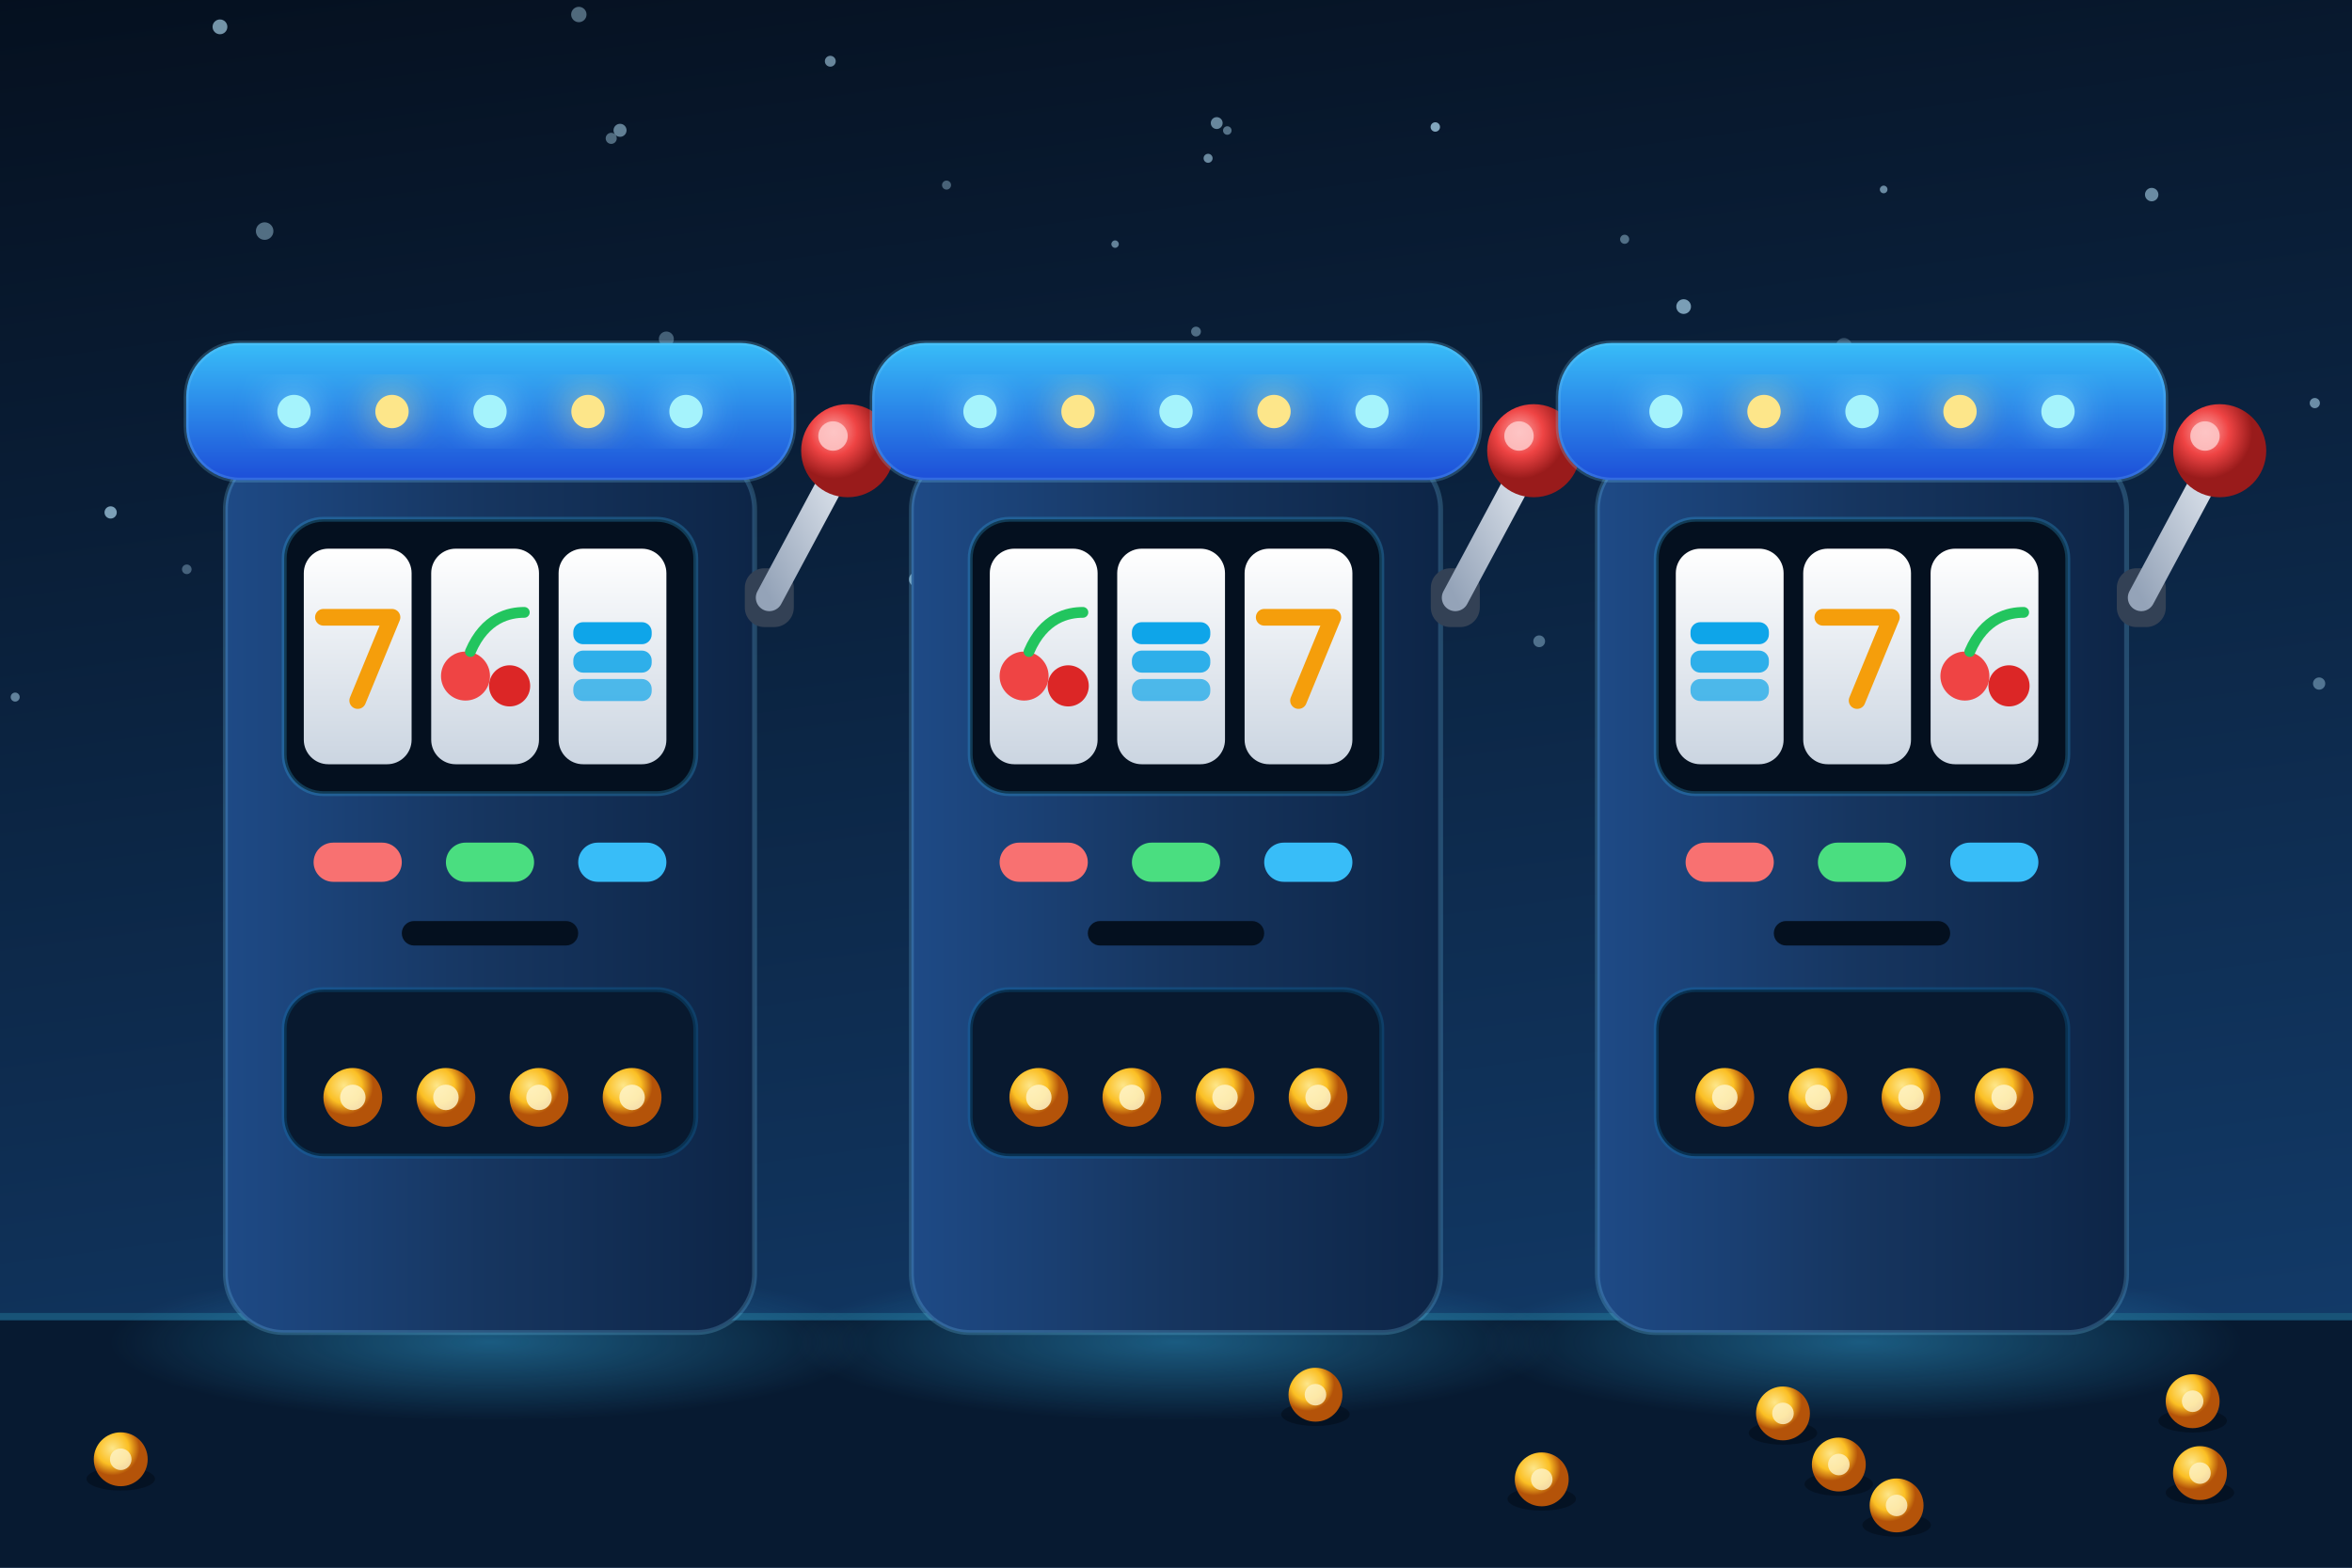
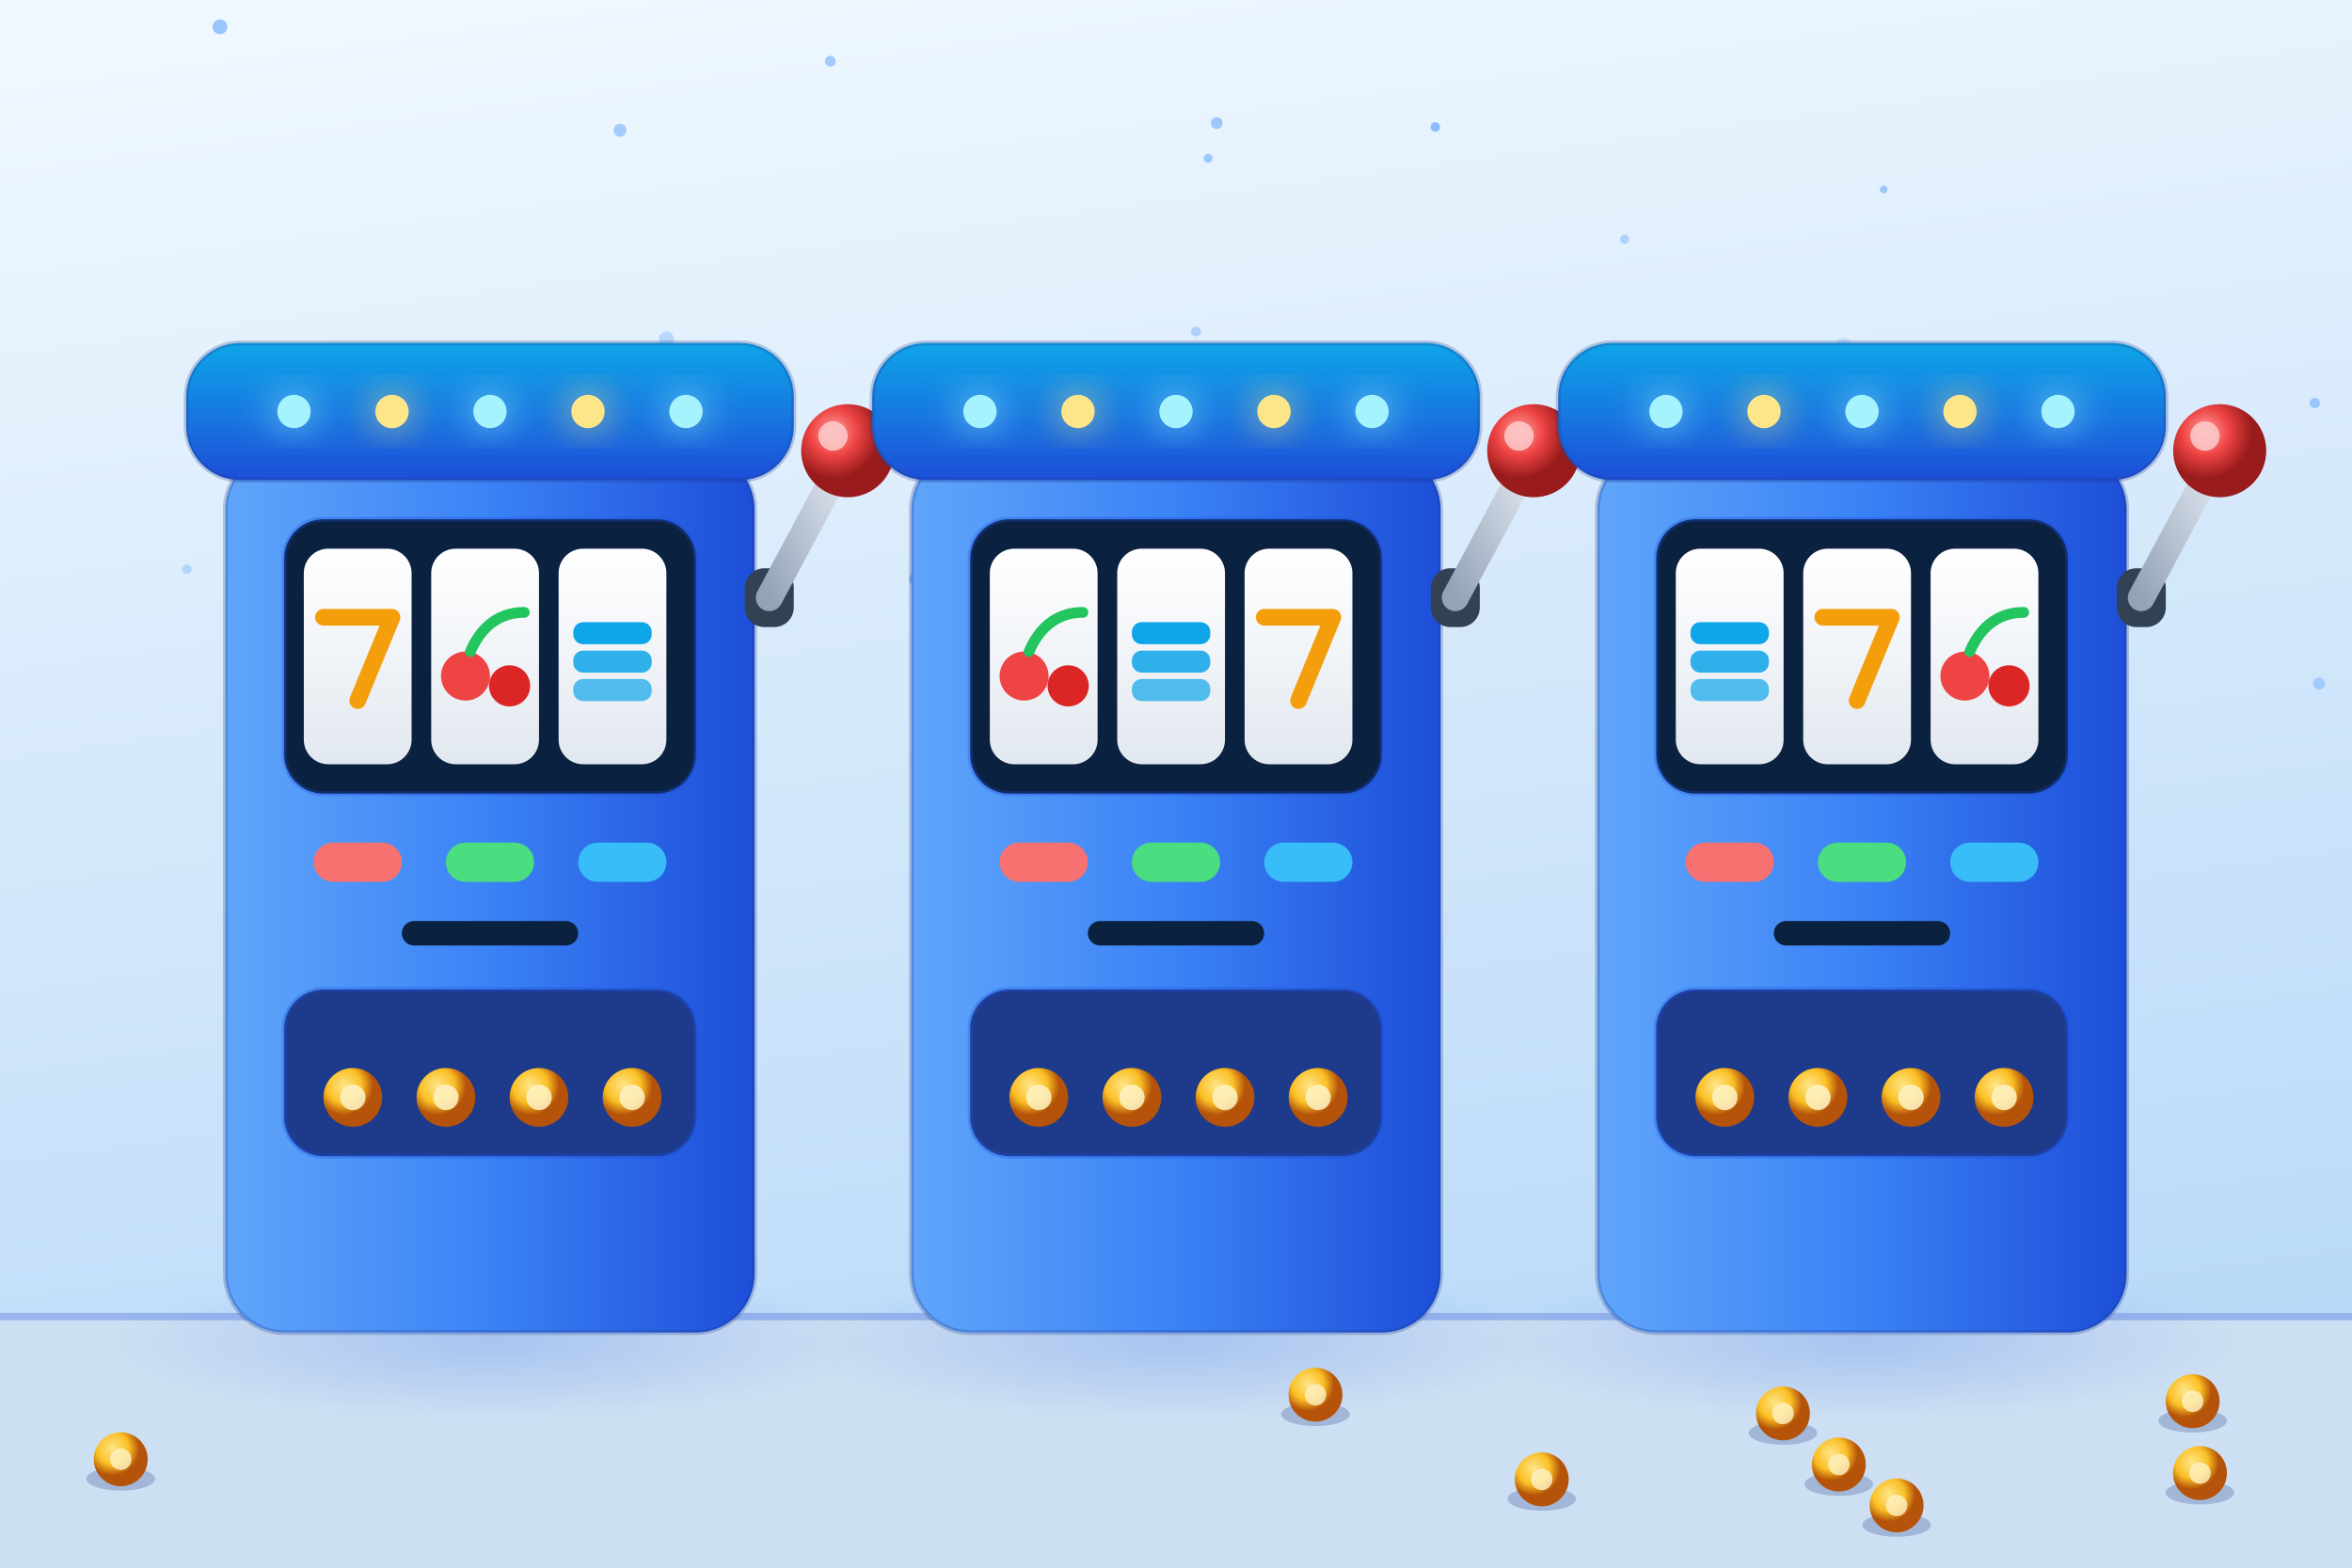
<svg xmlns="http://www.w3.org/2000/svg" viewBox="0 0 480 320" width="480" height="320" role="img" aria-label="Three slot machines side by side, each with its arm out">
  <defs>
    <linearGradient id="night" x1="0" y1="0" x2="0.2" y2="1">
-       <stop offset="0" stop-color="#05101f" />
-       <stop offset="1" stop-color="#123a68" />
+       <stop offset="0" stop-color="#f2f9ff" />
+       <stop offset="1" stop-color="#b9d9f8" />
    </linearGradient>
    <linearGradient id="cabinet" x1="0" y1="0" x2="1" y2="0">
-       <stop offset="0" stop-color="#1e4a86" />
-       <stop offset="0.5" stop-color="#16355f" />
-       <stop offset="1" stop-color="#0d2547" />
+       <stop offset="0" stop-color="#60a5fa" />
+       <stop offset="0.5" stop-color="#3b82f6" />
+       <stop offset="1" stop-color="#1d4ed8" />
    </linearGradient>
    <linearGradient id="crown" x1="0" y1="0" x2="0" y2="1">
-       <stop offset="0" stop-color="#38bdf8" />
+       <stop offset="0" stop-color="#0ea5e9" />
      <stop offset="1" stop-color="#1d4ed8" />
    </linearGradient>
    <linearGradient id="reel" x1="0" y1="0" x2="0" y2="1">
      <stop offset="0" stop-color="#ffffff" />
-       <stop offset="1" stop-color="#cbd5e1" />
+       <stop offset="1" stop-color="#e2e8f0" />
    </linearGradient>
    <linearGradient id="lever" x1="0" y1="1" x2="1" y2="0">
      <stop offset="0" stop-color="#94a3b8" />
      <stop offset="1" stop-color="#e2e8f0" />
    </linearGradient>
    <radialGradient id="knob" cx="0.35" cy="0.3">
      <stop offset="0" stop-color="#fca5a5" />
      <stop offset="0.5" stop-color="#ef4444" />
      <stop offset="1" stop-color="#991b1b" />
    </radialGradient>
    <radialGradient id="coin" cx="0.35" cy="0.3">
      <stop offset="0" stop-color="#fde68a" />
      <stop offset="0.6" stop-color="#fbbf24" />
      <stop offset="1" stop-color="#b45309" />
    </radialGradient>
    <radialGradient id="pool" cx="0.5" cy="0.5">
-       <stop offset="0" stop-color="#38bdf8" stop-opacity="0.4" />
-       <stop offset="1" stop-color="#38bdf8" stop-opacity="0" />
+       <stop offset="0" stop-color="#2563eb" stop-opacity="0.22" />
+       <stop offset="1" stop-color="#2563eb" stop-opacity="0" />
    </radialGradient>
    <filter id="bulbGlow" x="-60%" y="-60%" width="220%" height="220%">
      <feGaussianBlur stdDeviation="4" />
    </filter>
  </defs>
  <rect width="480" height="320" fill="url(#night)" />
-   <circle cx="279.69" cy="144.2" r="1.48" fill="#bae6fd" opacity="0.58" />
-   <circle cx="213.53" cy="147.25" r="1.53" fill="#bae6fd" opacity="0.61" />
-   <circle cx="473.29" cy="139.53" r="1.25" fill="#bae6fd" opacity="0.4" />
-   <circle cx="472.41" cy="82.28" r="1.04" fill="#bae6fd" opacity="0.55" />
-   <circle cx="389.62" cy="119.24" r="1.49" fill="#bae6fd" opacity="0.42" />
-   <circle cx="376.32" cy="70.63" r="1.63" fill="#bae6fd" opacity="0.25" />
-   <circle cx="38.12" cy="116.21" r="0.98" fill="#bae6fd" opacity="0.34" />
-   <circle cx="118.22" cy="147.79" r="0.79" fill="#bae6fd" opacity="0.68" />
-   <circle cx="269.88" cy="109.17" r="0.97" fill="#bae6fd" opacity="0.39" />
-   <circle cx="365.71" cy="79.05" r="1.57" fill="#bae6fd" opacity="0.42" />
-   <circle cx="431.1" cy="89.78" r="1.74" fill="#bae6fd" opacity="0.68" />
-   <circle cx="169.45" cy="12.5" r="1.11" fill="#bae6fd" opacity="0.54" />
-   <circle cx="126.54" cy="26.6" r="1.33" fill="#bae6fd" opacity="0.51" />
-   <circle cx="421.65" cy="128.94" r="1.31" fill="#bae6fd" opacity="0.31" />
-   <circle cx="292.92" cy="25.92" r="0.96" fill="#bae6fd" opacity="0.69" />
-   <circle cx="384.42" cy="38.67" r="0.78" fill="#bae6fd" opacity="0.55" />
-   <circle cx="222.41" cy="89.52" r="1.76" fill="#bae6fd" opacity="0.42" />
-   <circle cx="248.31" cy="25.12" r="1.21" fill="#bae6fd" opacity="0.54" />
-   <circle cx="135.99" cy="69.2" r="1.53" fill="#bae6fd" opacity="0.34" />
-   <circle cx="120.66" cy="85.4" r="1.74" fill="#bae6fd" opacity="0.28" />
-   <circle cx="186.99" cy="118.27" r="1.48" fill="#bae6fd" opacity="0.61" />
-   <circle cx="244.08" cy="67.68" r="1" fill="#bae6fd" opacity="0.4" />
-   <circle cx="214.44" cy="139.89" r="0.94" fill="#bae6fd" opacity="0.63" />
-   <circle cx="44.89" cy="5.48" r="1.51" fill="#bae6fd" opacity="0.61" />
-   <circle cx="246.55" cy="32.31" r="0.92" fill="#bae6fd" opacity="0.55" />
-   <circle cx="331.56" cy="48.84" r="0.93" fill="#bae6fd" opacity="0.41" />
-   <circle cx="314.12" cy="130.9" r="1.2" fill="#bae6fd" opacity="0.39" />
-   <circle cx="3.1" cy="142.29" r="0.92" fill="#bae6fd" opacity="0.49" />
-   <circle cx="54.01" cy="47.17" r="1.79" fill="#bae6fd" opacity="0.42" />
-   <circle cx="227.57" cy="49.83" r="0.76" fill="#bae6fd" opacity="0.51" />
-   <circle cx="22.58" cy="104.6" r="1.25" fill="#bae6fd" opacity="0.65" />
-   <circle cx="250.47" cy="26.64" r="0.87" fill="#bae6fd" opacity="0.44" />
-   <circle cx="399.08" cy="121.31" r="1.62" fill="#bae6fd" opacity="0.54" />
-   <circle cx="193.17" cy="37.78" r="0.92" fill="#bae6fd" opacity="0.36" />
-   <circle cx="439.12" cy="39.72" r="1.37" fill="#bae6fd" opacity="0.55" />
-   <circle cx="281.39" cy="73.68" r="1.34" fill="#bae6fd" opacity="0.26" />
-   <circle cx="118.13" cy="2.96" r="1.57" fill="#bae6fd" opacity="0.41" />
-   <circle cx="343.6" cy="62.58" r="1.5" fill="#bae6fd" opacity="0.64" />
-   <circle cx="124.74" cy="28.24" r="1.13" fill="#bae6fd" opacity="0.41" />
-   <circle cx="59.48" cy="129.77" r="1.41" fill="#bae6fd" opacity="0.26" />
-   <rect y="268" width="480" height="52" fill="#071a31" />
-   <rect y="268" width="480" height="1.5" fill="#38bdf8" fill-opacity="0.35" />
+   <circle cx="279.69" cy="144.2" r="1.48" fill="#60a5fa" opacity="0.58" />
+   <circle cx="213.53" cy="147.25" r="1.53" fill="#60a5fa" opacity="0.61" />
+   <circle cx="473.29" cy="139.53" r="1.25" fill="#60a5fa" opacity="0.4" />
+   <circle cx="472.41" cy="82.28" r="1.04" fill="#60a5fa" opacity="0.55" />
+   <circle cx="389.62" cy="119.24" r="1.49" fill="#60a5fa" opacity="0.42" />
+   <circle cx="376.32" cy="70.63" r="1.63" fill="#60a5fa" opacity="0.25" />
+   <circle cx="38.12" cy="116.21" r="0.98" fill="#60a5fa" opacity="0.34" />
+   <circle cx="118.22" cy="147.79" r="0.79" fill="#60a5fa" opacity="0.68" />
+   <circle cx="269.88" cy="109.17" r="0.97" fill="#60a5fa" opacity="0.39" />
+   <circle cx="365.71" cy="79.05" r="1.57" fill="#60a5fa" opacity="0.42" />
+   <circle cx="431.1" cy="89.78" r="1.74" fill="#60a5fa" opacity="0.68" />
+   <circle cx="169.45" cy="12.5" r="1.11" fill="#60a5fa" opacity="0.54" />
+   <circle cx="126.54" cy="26.6" r="1.33" fill="#60a5fa" opacity="0.51" />
+   <circle cx="421.65" cy="128.94" r="1.31" fill="#60a5fa" opacity="0.31" />
+   <circle cx="292.92" cy="25.92" r="0.96" fill="#60a5fa" opacity="0.69" />
+   <circle cx="384.42" cy="38.67" r="0.78" fill="#60a5fa" opacity="0.55" />
+   <circle cx="222.41" cy="89.52" r="1.76" fill="#60a5fa" opacity="0.42" />
+   <circle cx="248.31" cy="25.12" r="1.21" fill="#60a5fa" opacity="0.54" />
+   <circle cx="135.99" cy="69.2" r="1.53" fill="#60a5fa" opacity="0.34" />
+   <circle cx="120.66" cy="85.4" r="1.74" fill="#60a5fa" opacity="0.28" />
+   <circle cx="186.99" cy="118.27" r="1.48" fill="#60a5fa" opacity="0.61" />
+   <circle cx="244.08" cy="67.68" r="1" fill="#60a5fa" opacity="0.4" />
+   <circle cx="214.44" cy="139.89" r="0.94" fill="#60a5fa" opacity="0.63" />
+   <circle cx="44.89" cy="5.48" r="1.51" fill="#60a5fa" opacity="0.61" />
+   <circle cx="246.55" cy="32.31" r="0.92" fill="#60a5fa" opacity="0.55" />
+   <circle cx="331.56" cy="48.84" r="0.93" fill="#60a5fa" opacity="0.41" />
+   <rect y="268" width="480" height="52" fill="#cddff2" />
+   <rect y="268" width="480" height="1.5" fill="#1d4ed8" fill-opacity="0.3" />
  <g>
    <ellipse cx="100" cy="274" rx="77.76" ry="16" fill="url(#pool)" />
-     <rect x="46" y="92" width="108" height="180" rx="12" fill="url(#cabinet)" stroke="#7dd3fc" stroke-opacity="0.22" />
-     <rect x="38" y="70" width="124" height="28" rx="11" fill="url(#crown)" stroke="#7dd3fc" stroke-opacity="0.22" />
+     <rect x="46" y="92" width="108" height="180" rx="12" fill="url(#cabinet)" stroke="#1e3a8a" stroke-opacity="0.25" />
+     <rect x="38" y="70" width="124" height="28" rx="11" fill="url(#crown)" stroke="#1e3a8a" stroke-opacity="0.25" />
    <g filter="url(#bulbGlow)" opacity="0.9">
      <circle cx="60" cy="84" r="3.4" fill="#a5f3fc" />
      <circle cx="80" cy="84" r="3.4" fill="#fde68a" />
      <circle cx="100" cy="84" r="3.4" fill="#a5f3fc" />
      <circle cx="120" cy="84" r="3.4" fill="#fde68a" />
      <circle cx="140" cy="84" r="3.4" fill="#a5f3fc" />
    </g>
    <circle cx="60" cy="84" r="3.4" fill="#a5f3fc" />
    <circle cx="80" cy="84" r="3.4" fill="#fde68a" />
    <circle cx="100" cy="84" r="3.4" fill="#a5f3fc" />
    <circle cx="120" cy="84" r="3.4" fill="#fde68a" />
    <circle cx="140" cy="84" r="3.4" fill="#a5f3fc" />
-     <rect x="58" y="106" width="84" height="56" rx="8" fill="#04101f" stroke="#38bdf8" stroke-opacity="0.25" />
+     <rect x="58" y="106" width="84" height="56" rx="8" fill="#0b2140" stroke="#1d4ed8" stroke-opacity="0.3" />
    <g>
      <rect x="62" y="112" width="22" height="44" rx="5" fill="url(#reel)" />
      <g transform="translate(73 134)">
        <path d="M -7 -8 H 7 L 0 9" fill="none" stroke="#f59e0b" stroke-width="3.4" stroke-linecap="round" stroke-linejoin="round" />
      </g>
    </g>
    <g>
      <rect x="88" y="112" width="22" height="44" rx="5" fill="url(#reel)" />
      <g transform="translate(99 134)">
        <g>
          <circle cx="-4" cy="4" r="5" fill="#ef4444" />
          <circle cx="5" cy="6" r="4.2" fill="#dc2626" />
          <path d="M -3 -1 C 0 -8, 5 -9, 8 -9" fill="none" stroke="#22c55e" stroke-width="2.2" stroke-linecap="round" />
        </g>
      </g>
    </g>
    <g>
      <rect x="114" y="112" width="22" height="44" rx="5" fill="url(#reel)" />
      <g transform="translate(125 134)">
        <g fill="#0ea5e9">
          <rect x="-8" y="-7" width="16" height="4.5" rx="2" />
          <rect x="-8" y="-1.2" width="16" height="4.5" rx="2" opacity="0.85" />
          <rect x="-8" y="4.6" width="16" height="4.5" rx="2" opacity="0.7" />
        </g>
      </g>
    </g>
    <g>
      <rect x="64" y="172" width="18" height="8" rx="4" fill="#f87171" />
      <rect x="91" y="172" width="18" height="8" rx="4" fill="#4ade80" />
      <rect x="118" y="172" width="18" height="8" rx="4" fill="#38bdf8" />
-       <rect x="82" y="188" width="36" height="5" rx="2.5" fill="#04101f" />
-     </g>
-     <rect x="58" y="202" width="84" height="34" rx="8" fill="#08192f" stroke="#0ea5e9" stroke-opacity="0.18" />
+       <rect x="82" y="188" width="36" height="5" rx="2.5" fill="#0b2140" />
+     </g>
+     <rect x="58" y="202" width="84" height="34" rx="8" fill="#1e3a8a" stroke="#1d4ed8" stroke-opacity="0.3" />
    <g transform="translate(72 224)">
      <circle r="6" fill="url(#coin)" />
      <circle r="2.6" fill="#fef3c7" opacity="0.85" />
    </g>
    <g transform="translate(91 224)">
      <circle r="6" fill="url(#coin)" />
      <circle r="2.6" fill="#fef3c7" opacity="0.85" />
    </g>
    <g transform="translate(110 224)">
      <circle r="6" fill="url(#coin)" />
      <circle r="2.6" fill="#fef3c7" opacity="0.85" />
    </g>
    <g transform="translate(129 224)">
      <circle r="6" fill="url(#coin)" />
      <circle r="2.6" fill="#fef3c7" opacity="0.85" />
    </g>
    <g>
      <rect x="152" y="116" width="10" height="12" rx="4" fill="#334155" />
      <line x1="157" y1="122" x2="172" y2="94" stroke="url(#lever)" stroke-width="5.5" stroke-linecap="round" />
      <circle cx="173" cy="92" r="9.5" fill="url(#knob)" />
      <circle cx="170" cy="89" r="3" fill="#fecaca" opacity="0.85" />
    </g>
  </g>
  <g>
    <ellipse cx="240" cy="274" rx="77.76" ry="16" fill="url(#pool)" />
-     <rect x="186" y="92" width="108" height="180" rx="12" fill="url(#cabinet)" stroke="#7dd3fc" stroke-opacity="0.22" />
-     <rect x="178" y="70" width="124" height="28" rx="11" fill="url(#crown)" stroke="#7dd3fc" stroke-opacity="0.22" />
+     <rect x="186" y="92" width="108" height="180" rx="12" fill="url(#cabinet)" stroke="#1e3a8a" stroke-opacity="0.25" />
+     <rect x="178" y="70" width="124" height="28" rx="11" fill="url(#crown)" stroke="#1e3a8a" stroke-opacity="0.25" />
    <g filter="url(#bulbGlow)" opacity="0.9">
      <circle cx="200" cy="84" r="3.4" fill="#a5f3fc" />
      <circle cx="220" cy="84" r="3.4" fill="#fde68a" />
      <circle cx="240" cy="84" r="3.4" fill="#a5f3fc" />
      <circle cx="260" cy="84" r="3.4" fill="#fde68a" />
      <circle cx="280" cy="84" r="3.4" fill="#a5f3fc" />
    </g>
    <circle cx="200" cy="84" r="3.4" fill="#a5f3fc" />
    <circle cx="220" cy="84" r="3.4" fill="#fde68a" />
    <circle cx="240" cy="84" r="3.4" fill="#a5f3fc" />
    <circle cx="260" cy="84" r="3.4" fill="#fde68a" />
    <circle cx="280" cy="84" r="3.4" fill="#a5f3fc" />
-     <rect x="198" y="106" width="84" height="56" rx="8" fill="#04101f" stroke="#38bdf8" stroke-opacity="0.25" />
+     <rect x="198" y="106" width="84" height="56" rx="8" fill="#0b2140" stroke="#1d4ed8" stroke-opacity="0.3" />
    <g>
      <rect x="202" y="112" width="22" height="44" rx="5" fill="url(#reel)" />
      <g transform="translate(213 134)">
        <g>
          <circle cx="-4" cy="4" r="5" fill="#ef4444" />
          <circle cx="5" cy="6" r="4.2" fill="#dc2626" />
          <path d="M -3 -1 C 0 -8, 5 -9, 8 -9" fill="none" stroke="#22c55e" stroke-width="2.2" stroke-linecap="round" />
        </g>
      </g>
    </g>
    <g>
      <rect x="228" y="112" width="22" height="44" rx="5" fill="url(#reel)" />
      <g transform="translate(239 134)">
        <g fill="#0ea5e9">
          <rect x="-8" y="-7" width="16" height="4.5" rx="2" />
          <rect x="-8" y="-1.2" width="16" height="4.5" rx="2" opacity="0.85" />
          <rect x="-8" y="4.6" width="16" height="4.5" rx="2" opacity="0.7" />
        </g>
      </g>
    </g>
    <g>
      <rect x="254" y="112" width="22" height="44" rx="5" fill="url(#reel)" />
      <g transform="translate(265 134)">
        <path d="M -7 -8 H 7 L 0 9" fill="none" stroke="#f59e0b" stroke-width="3.4" stroke-linecap="round" stroke-linejoin="round" />
      </g>
    </g>
    <g>
      <rect x="204" y="172" width="18" height="8" rx="4" fill="#f87171" />
      <rect x="231" y="172" width="18" height="8" rx="4" fill="#4ade80" />
      <rect x="258" y="172" width="18" height="8" rx="4" fill="#38bdf8" />
-       <rect x="222" y="188" width="36" height="5" rx="2.5" fill="#04101f" />
-     </g>
-     <rect x="198" y="202" width="84" height="34" rx="8" fill="#08192f" stroke="#0ea5e9" stroke-opacity="0.18" />
+       <rect x="222" y="188" width="36" height="5" rx="2.5" fill="#0b2140" />
+     </g>
+     <rect x="198" y="202" width="84" height="34" rx="8" fill="#1e3a8a" stroke="#1d4ed8" stroke-opacity="0.3" />
    <g transform="translate(212 224)">
      <circle r="6" fill="url(#coin)" />
      <circle r="2.6" fill="#fef3c7" opacity="0.85" />
    </g>
    <g transform="translate(231 224)">
      <circle r="6" fill="url(#coin)" />
      <circle r="2.6" fill="#fef3c7" opacity="0.85" />
    </g>
    <g transform="translate(250 224)">
      <circle r="6" fill="url(#coin)" />
      <circle r="2.6" fill="#fef3c7" opacity="0.85" />
    </g>
    <g transform="translate(269 224)">
      <circle r="6" fill="url(#coin)" />
      <circle r="2.6" fill="#fef3c7" opacity="0.85" />
    </g>
    <g>
      <rect x="292" y="116" width="10" height="12" rx="4" fill="#334155" />
      <line x1="297" y1="122" x2="312" y2="94" stroke="url(#lever)" stroke-width="5.5" stroke-linecap="round" />
      <circle cx="313" cy="92" r="9.5" fill="url(#knob)" />
      <circle cx="310" cy="89" r="3" fill="#fecaca" opacity="0.85" />
    </g>
  </g>
  <g>
    <ellipse cx="380" cy="274" rx="77.76" ry="16" fill="url(#pool)" />
-     <rect x="326" y="92" width="108" height="180" rx="12" fill="url(#cabinet)" stroke="#7dd3fc" stroke-opacity="0.22" />
-     <rect x="318" y="70" width="124" height="28" rx="11" fill="url(#crown)" stroke="#7dd3fc" stroke-opacity="0.22" />
+     <rect x="326" y="92" width="108" height="180" rx="12" fill="url(#cabinet)" stroke="#1e3a8a" stroke-opacity="0.25" />
+     <rect x="318" y="70" width="124" height="28" rx="11" fill="url(#crown)" stroke="#1e3a8a" stroke-opacity="0.25" />
    <g filter="url(#bulbGlow)" opacity="0.9">
      <circle cx="340" cy="84" r="3.4" fill="#a5f3fc" />
      <circle cx="360" cy="84" r="3.4" fill="#fde68a" />
      <circle cx="380" cy="84" r="3.4" fill="#a5f3fc" />
      <circle cx="400" cy="84" r="3.4" fill="#fde68a" />
      <circle cx="420" cy="84" r="3.4" fill="#a5f3fc" />
    </g>
    <circle cx="340" cy="84" r="3.4" fill="#a5f3fc" />
    <circle cx="360" cy="84" r="3.4" fill="#fde68a" />
    <circle cx="380" cy="84" r="3.4" fill="#a5f3fc" />
    <circle cx="400" cy="84" r="3.4" fill="#fde68a" />
    <circle cx="420" cy="84" r="3.4" fill="#a5f3fc" />
-     <rect x="338" y="106" width="84" height="56" rx="8" fill="#04101f" stroke="#38bdf8" stroke-opacity="0.25" />
+     <rect x="338" y="106" width="84" height="56" rx="8" fill="#0b2140" stroke="#1d4ed8" stroke-opacity="0.3" />
    <g>
      <rect x="342" y="112" width="22" height="44" rx="5" fill="url(#reel)" />
      <g transform="translate(353 134)">
        <g fill="#0ea5e9">
          <rect x="-8" y="-7" width="16" height="4.5" rx="2" />
          <rect x="-8" y="-1.2" width="16" height="4.5" rx="2" opacity="0.85" />
          <rect x="-8" y="4.6" width="16" height="4.5" rx="2" opacity="0.7" />
        </g>
      </g>
    </g>
    <g>
      <rect x="368" y="112" width="22" height="44" rx="5" fill="url(#reel)" />
      <g transform="translate(379 134)">
        <path d="M -7 -8 H 7 L 0 9" fill="none" stroke="#f59e0b" stroke-width="3.4" stroke-linecap="round" stroke-linejoin="round" />
      </g>
    </g>
    <g>
      <rect x="394" y="112" width="22" height="44" rx="5" fill="url(#reel)" />
      <g transform="translate(405 134)">
        <g>
          <circle cx="-4" cy="4" r="5" fill="#ef4444" />
          <circle cx="5" cy="6" r="4.2" fill="#dc2626" />
          <path d="M -3 -1 C 0 -8, 5 -9, 8 -9" fill="none" stroke="#22c55e" stroke-width="2.2" stroke-linecap="round" />
        </g>
      </g>
    </g>
    <g>
      <rect x="344" y="172" width="18" height="8" rx="4" fill="#f87171" />
      <rect x="371" y="172" width="18" height="8" rx="4" fill="#4ade80" />
      <rect x="398" y="172" width="18" height="8" rx="4" fill="#38bdf8" />
-       <rect x="362" y="188" width="36" height="5" rx="2.5" fill="#04101f" />
-     </g>
-     <rect x="338" y="202" width="84" height="34" rx="8" fill="#08192f" stroke="#0ea5e9" stroke-opacity="0.18" />
+       <rect x="362" y="188" width="36" height="5" rx="2.5" fill="#0b2140" />
+     </g>
+     <rect x="338" y="202" width="84" height="34" rx="8" fill="#1e3a8a" stroke="#1d4ed8" stroke-opacity="0.3" />
    <g transform="translate(352 224)">
      <circle r="6" fill="url(#coin)" />
      <circle r="2.6" fill="#fef3c7" opacity="0.85" />
    </g>
    <g transform="translate(371 224)">
      <circle r="6" fill="url(#coin)" />
      <circle r="2.6" fill="#fef3c7" opacity="0.85" />
    </g>
    <g transform="translate(390 224)">
      <circle r="6" fill="url(#coin)" />
      <circle r="2.6" fill="#fef3c7" opacity="0.85" />
    </g>
    <g transform="translate(409 224)">
      <circle r="6" fill="url(#coin)" />
      <circle r="2.6" fill="#fef3c7" opacity="0.85" />
    </g>
    <g>
      <rect x="432" y="116" width="10" height="12" rx="4" fill="#334155" />
      <line x1="437" y1="122" x2="452" y2="94" stroke="url(#lever)" stroke-width="5.5" stroke-linecap="round" />
      <circle cx="453" cy="92" r="9.5" fill="url(#knob)" />
      <circle cx="450" cy="89" r="3" fill="#fecaca" opacity="0.85" />
    </g>
  </g>
  <g transform="translate(24.64 297.87)">
-     <ellipse cy="4" rx="7" ry="2.4" fill="#020a16" opacity="0.5" />
+     <ellipse cy="4" rx="7" ry="2.4" fill="#1e3a8a" opacity="0.25" />
    <circle r="5.5" fill="url(#coin)" />
    <circle r="2.2" fill="#fef3c7" opacity="0.8" />
  </g>
  <g transform="translate(375.27 298.94)">
-     <ellipse cy="4" rx="7" ry="2.4" fill="#020a16" opacity="0.5" />
+     <ellipse cy="4" rx="7" ry="2.4" fill="#1e3a8a" opacity="0.25" />
    <circle r="5.5" fill="url(#coin)" />
    <circle r="2.2" fill="#fef3c7" opacity="0.8" />
  </g>
  <g transform="translate(268.46 284.69)">
-     <ellipse cy="4" rx="7" ry="2.4" fill="#020a16" opacity="0.5" />
+     <ellipse cy="4" rx="7" ry="2.4" fill="#1e3a8a" opacity="0.25" />
    <circle r="5.5" fill="url(#coin)" />
    <circle r="2.2" fill="#fef3c7" opacity="0.8" />
  </g>
  <g transform="translate(387.06 307.29)">
-     <ellipse cy="4" rx="7" ry="2.4" fill="#020a16" opacity="0.5" />
+     <ellipse cy="4" rx="7" ry="2.4" fill="#1e3a8a" opacity="0.25" />
    <circle r="5.5" fill="url(#coin)" />
    <circle r="2.2" fill="#fef3c7" opacity="0.8" />
  </g>
  <g transform="translate(363.87 288.51)">
-     <ellipse cy="4" rx="7" ry="2.4" fill="#020a16" opacity="0.5" />
+     <ellipse cy="4" rx="7" ry="2.4" fill="#1e3a8a" opacity="0.25" />
    <circle r="5.5" fill="url(#coin)" />
    <circle r="2.2" fill="#fef3c7" opacity="0.8" />
  </g>
  <g transform="translate(448.97 300.69)">
-     <ellipse cy="4" rx="7" ry="2.4" fill="#020a16" opacity="0.5" />
+     <ellipse cy="4" rx="7" ry="2.4" fill="#1e3a8a" opacity="0.25" />
    <circle r="5.5" fill="url(#coin)" />
    <circle r="2.2" fill="#fef3c7" opacity="0.8" />
  </g>
  <g transform="translate(314.64 301.97)">
-     <ellipse cy="4" rx="7" ry="2.4" fill="#020a16" opacity="0.5" />
+     <ellipse cy="4" rx="7" ry="2.4" fill="#1e3a8a" opacity="0.25" />
    <circle r="5.5" fill="url(#coin)" />
    <circle r="2.2" fill="#fef3c7" opacity="0.8" />
  </g>
  <g transform="translate(447.48 286.02)">
-     <ellipse cy="4" rx="7" ry="2.4" fill="#020a16" opacity="0.5" />
+     <ellipse cy="4" rx="7" ry="2.4" fill="#1e3a8a" opacity="0.25" />
    <circle r="5.5" fill="url(#coin)" />
    <circle r="2.2" fill="#fef3c7" opacity="0.8" />
  </g>
</svg>
